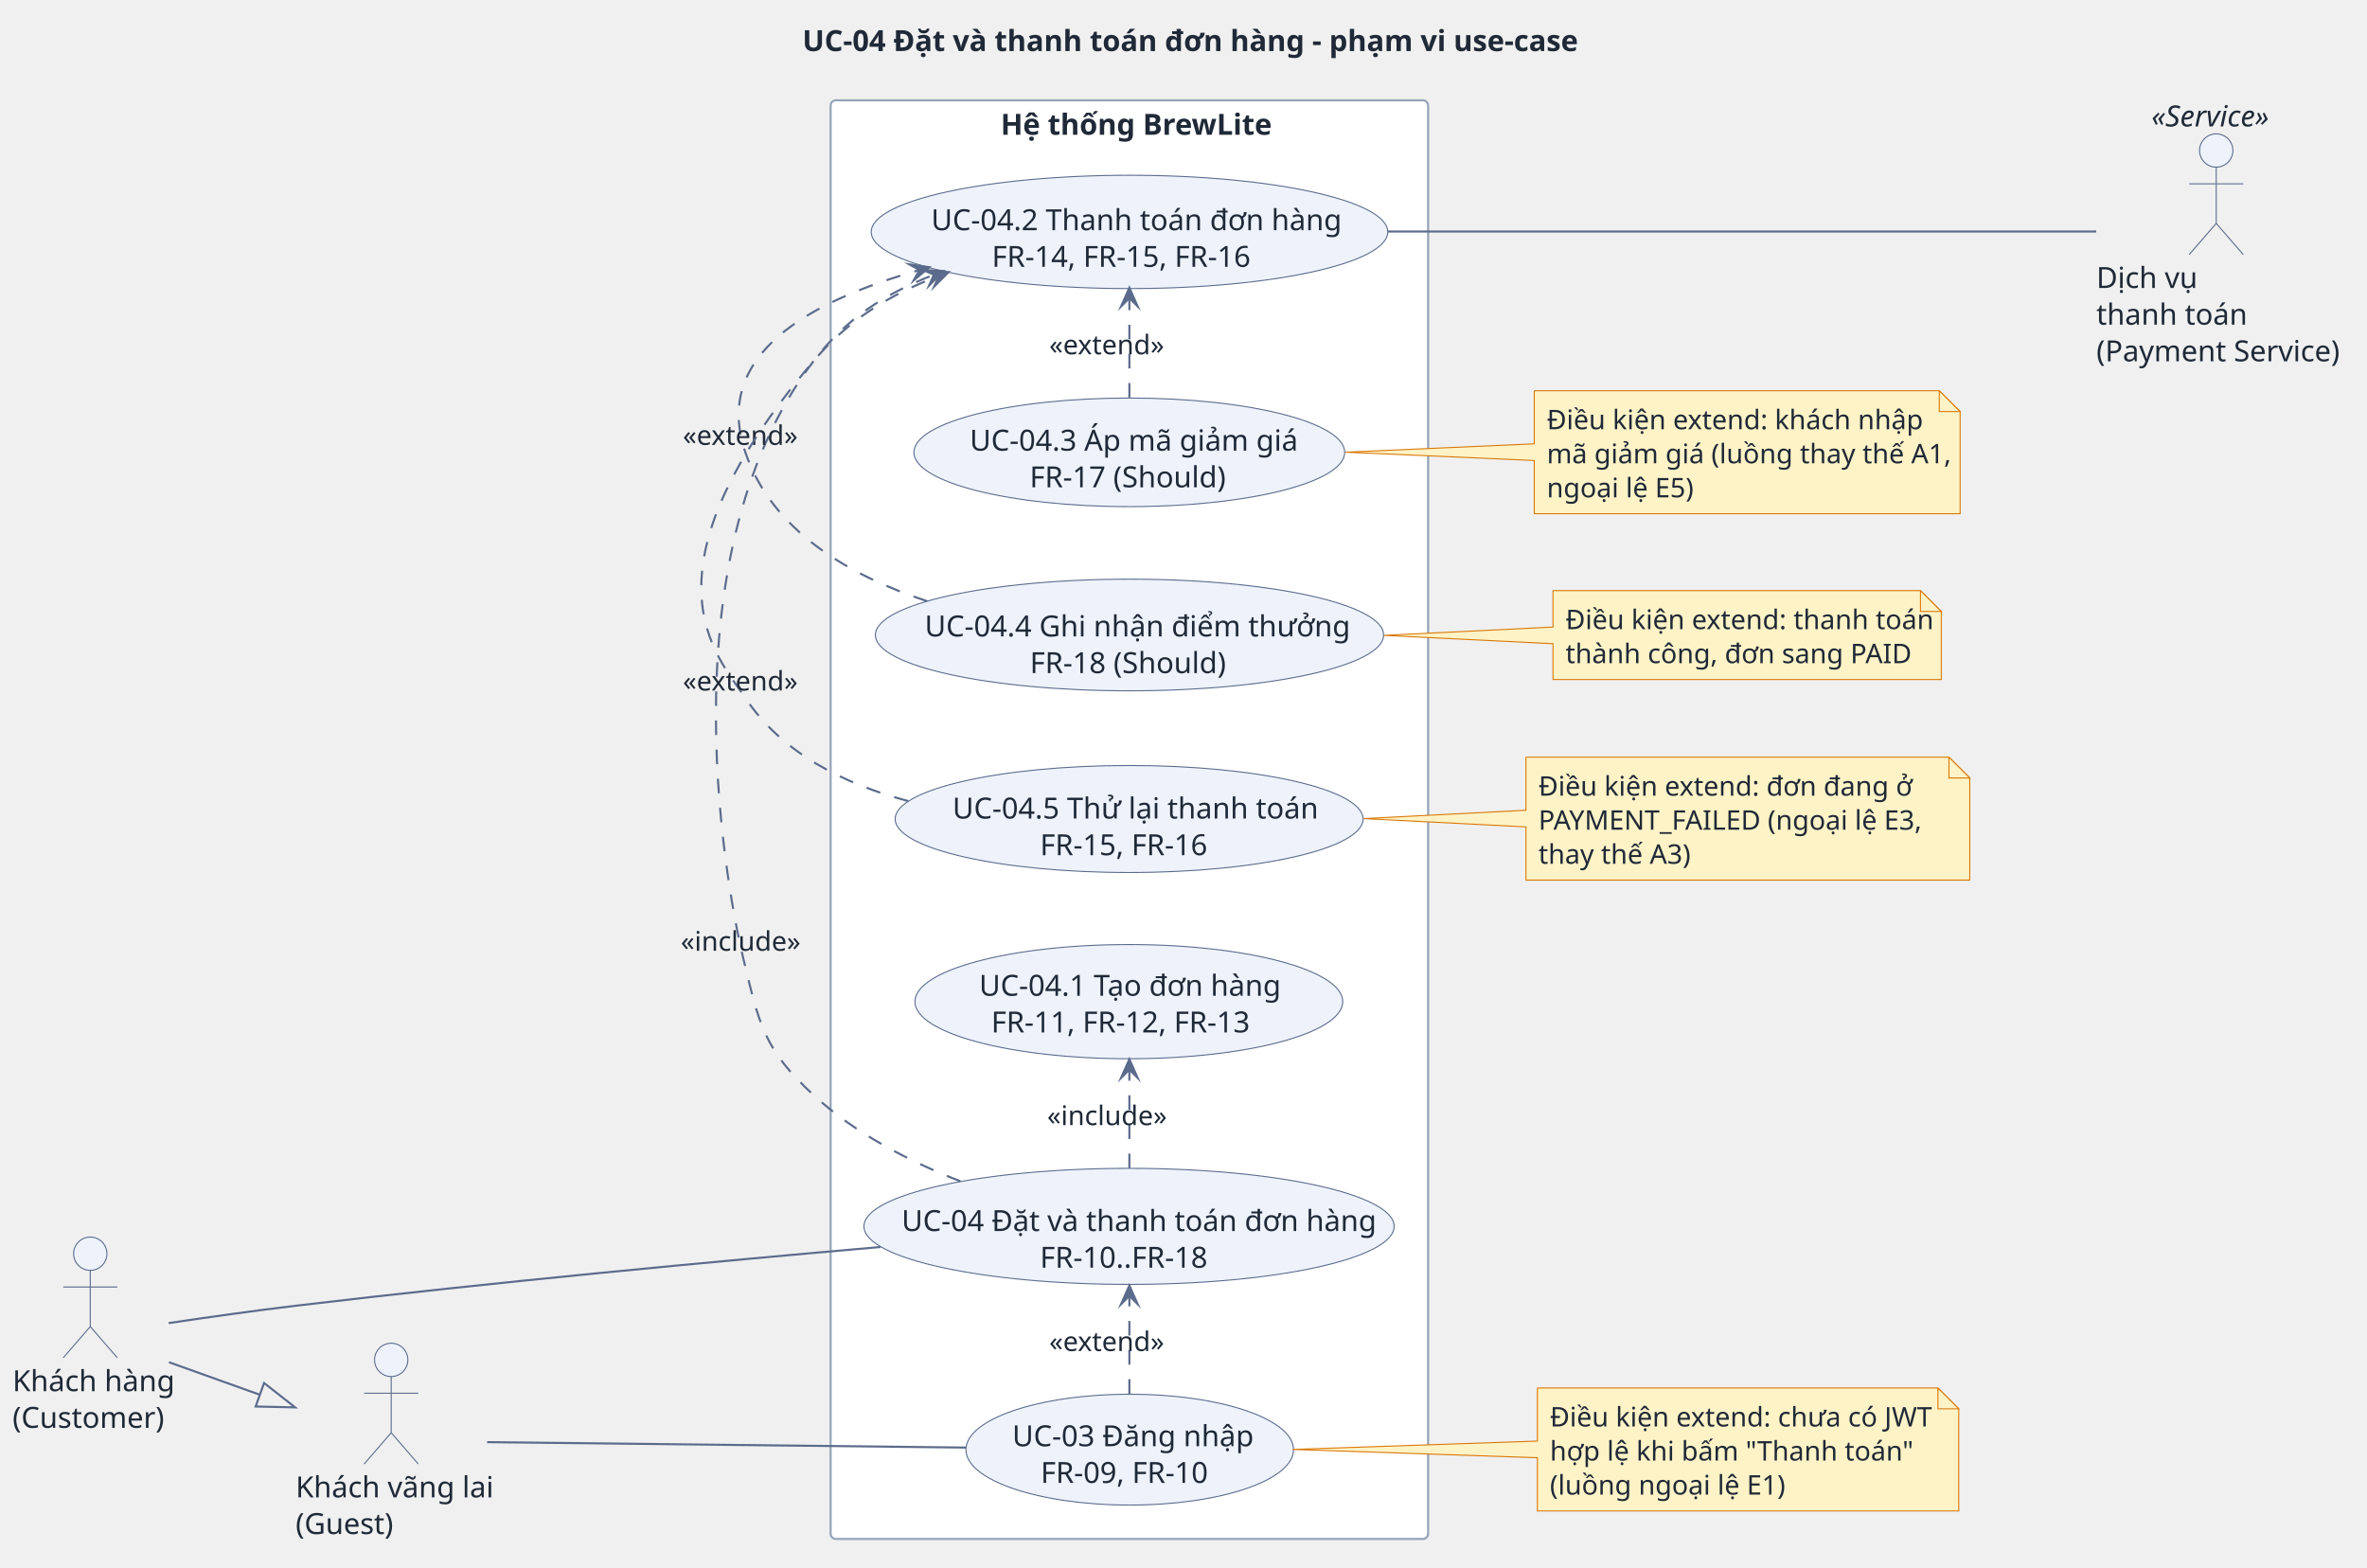
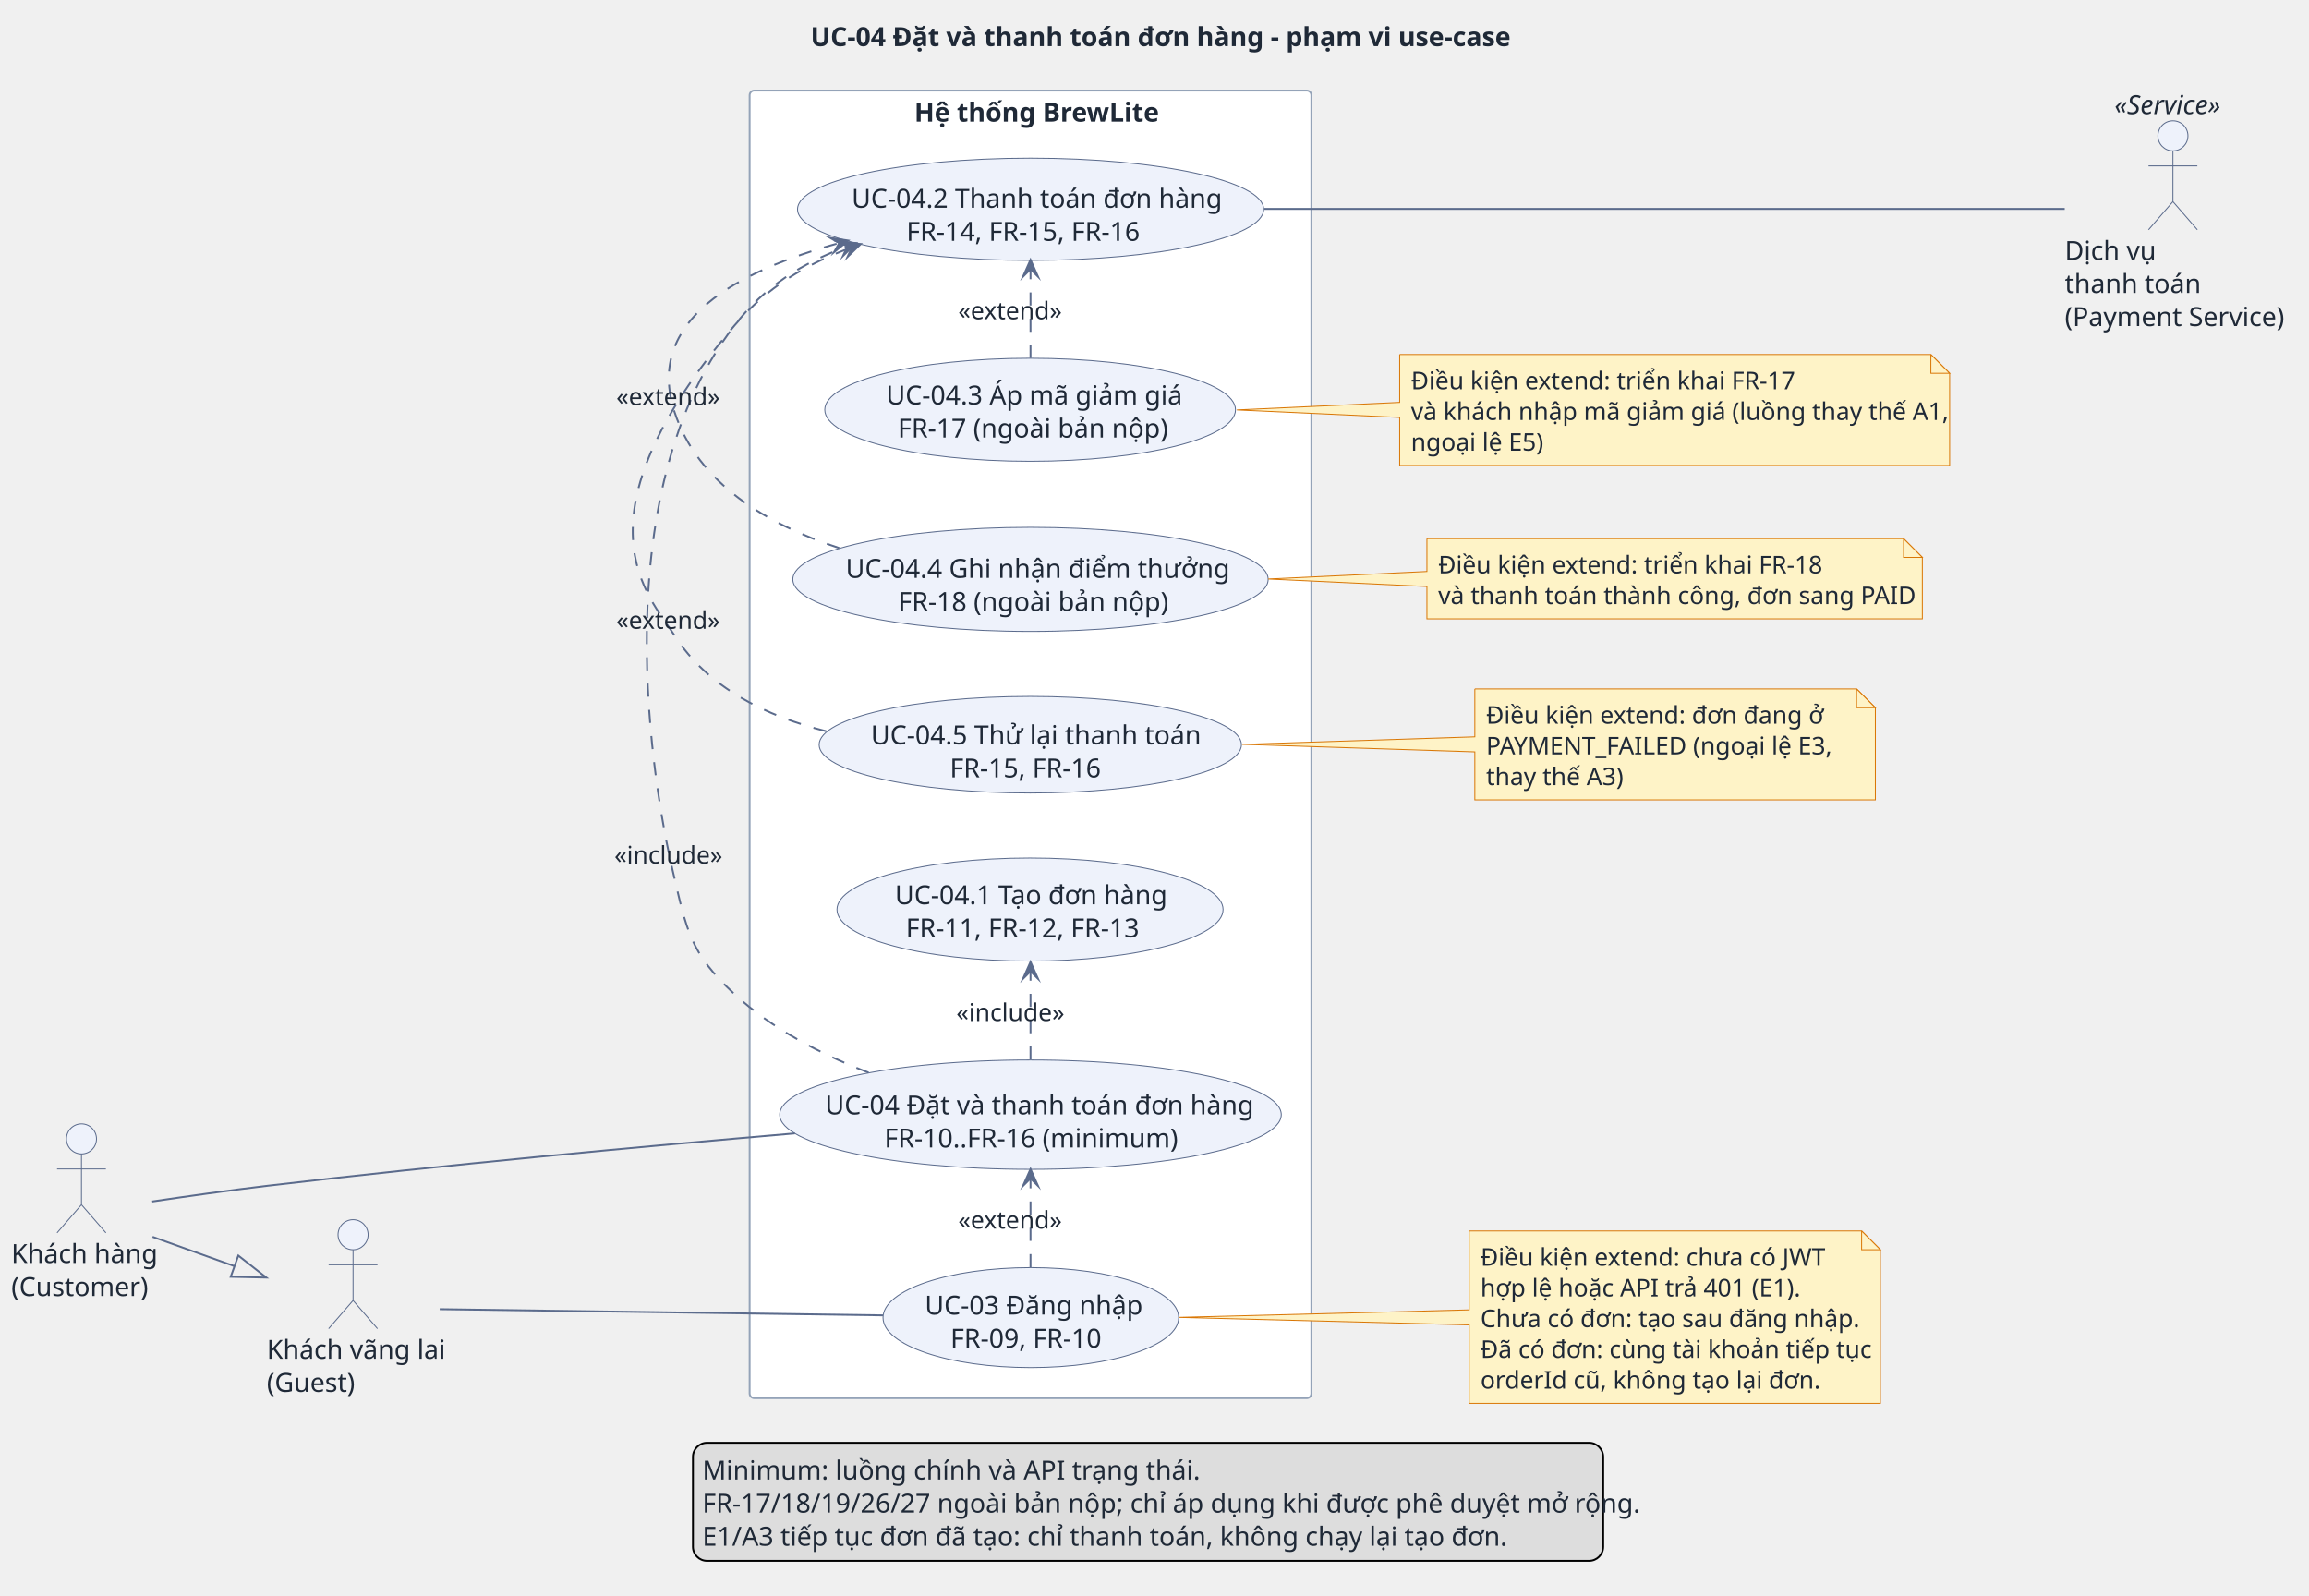
- <svg xmlns="http://www.w3.org/2000/svg" version="1.1" data-diagram-type="DESCRIPTION" style="width:1137px;height:753px;background:#FFFFFF;" width="1137px" height="753px" viewBox="0 0 1137 753" zoomAndPan="magnify" preserveAspectRatio="none" contentStyleType="text/css">
+ <svg xmlns="http://www.w3.org/2000/svg" version="1.1" data-diagram-type="DESCRIPTION" style="width:1229px;height:849px;background:#FFFFFF;" width="1229px" height="849px" viewBox="0 0 1229 849" zoomAndPan="magnify" preserveAspectRatio="none" contentStyleType="text/css">
  <defs />
  <g font-family="sans-serif" lengthAdjust="spacing">
    <g class="title" data-source-line="17">
-       <text x="385.451" y="24.533" fill="#1F2937" font-size="14" textLength="359.242" font-weight="700">UC-04 Đặt và thanh toán đơn hàng - phạm vi use-case</text>
+       <text x="431.451" y="24.533" fill="#1F2937" font-size="14" textLength="359.242" font-weight="700">UC-04 Đặt và thanh toán đơn hàng - phạm vi use-case</text>
    </g>
    <g class="cluster" data-qualified-name="H. th.ng BrewLite" id="ent0005" data-source-line="25">
-       <rect x="399" y="48.186" width="287" height="691" fill="#FFF" style="stroke:#94A3B8;stroke-width:1;" rx="2.5" ry="2.5" />
-       <text x="480.666" y="64.719" fill="#1F2937" font-size="14" textLength="123.669" font-weight="700">Hệ thống BrewLite</text>
+       <rect x="399" y="48.186" width="299" height="696" fill="#FFF" style="stroke:#94A3B8;stroke-width:1;" rx="2.5" ry="2.5" />
+       <text x="486.666" y="64.719" fill="#1F2937" font-size="14" textLength="123.669" font-weight="700">Hệ thống BrewLite</text>
    </g>
    <g class="entity" data-qualified-name="H. th.ng BrewLite.UC04" id="ent0006" data-source-line="26">
-       <ellipse cx="542.346" cy="589.055" rx="127.346" ry="27.869" fill="#EEF2FB" style="stroke:#5B6B8C;stroke-width:0.5;" />
-       <text x="433.073" y="591.296" fill="#1F2937" font-size="14" textLength="218.545">UC-04 Đặt và thanh toán đơn hàng</text>
-       <text x="499.559" y="608.905" fill="#1F2937" font-size="14" textLength="85.572">FR-10..FR-18</text>
+       <ellipse cx="548.489" cy="593.283" rx="133.489" ry="29.098" fill="#EEF2FB" style="stroke:#5B6B8C;stroke-width:0.5;" />
+       <text x="439.216" y="593.128" fill="#1F2937" font-size="14" textLength="218.545">UC-04 Đặt và thanh toán đơn hàng</text>
+       <text x="470.706" y="610.738" fill="#1F2937" font-size="14" textLength="155.565">FR-10..FR-16 (minimum)</text>
    </g>
    <g class="entity" data-qualified-name="H. th.ng BrewLite.UC041" id="ent0007" data-source-line="27">
-       <ellipse cx="542.253" cy="481.113" rx="102.753" ry="27.427" fill="#EEF2FB" style="stroke:#5B6B8C;stroke-width:0.5;" />
-       <text x="470.342" y="478.293" fill="#1F2937" font-size="14" textLength="143.821">UC-04.1 Tạo đơn hàng</text>
-       <text x="476.129" y="495.902" fill="#1F2937" font-size="14" textLength="132.248">FR-11, FR-12, FR-13</text>
+       <ellipse cx="548.253" cy="484.113" rx="102.753" ry="27.427" fill="#EEF2FB" style="stroke:#5B6B8C;stroke-width:0.5;" />
+       <text x="476.342" y="481.293" fill="#1F2937" font-size="14" textLength="143.821">UC-04.1 Tạo đơn hàng</text>
+       <text x="482.129" y="498.902" fill="#1F2937" font-size="14" textLength="132.248">FR-11, FR-12, FR-13</text>
    </g>
    <g class="entity" data-qualified-name="H. th.ng BrewLite.UC042" id="ent0008" data-source-line="28">
-       <ellipse cx="542.556" cy="111.397" rx="124.056" ry="27.211" fill="#EEF2FB" style="stroke:#5B6B8C;stroke-width:0.5;" />
-       <text x="447.29" y="110.568" fill="#1F2937" font-size="14" textLength="190.531">UC-04.2 Thanh toán đơn hàng</text>
-       <text x="476.432" y="128.177" fill="#1F2937" font-size="14" textLength="132.248">FR-14, FR-15, FR-16</text>
+       <ellipse cx="548.556" cy="111.397" rx="124.056" ry="27.211" fill="#EEF2FB" style="stroke:#5B6B8C;stroke-width:0.5;" />
+       <text x="453.29" y="110.568" fill="#1F2937" font-size="14" textLength="190.531">UC-04.2 Thanh toán đơn hàng</text>
+       <text x="482.432" y="128.177" fill="#1F2937" font-size="14" textLength="132.248">FR-14, FR-15, FR-16</text>
    </g>
    <g class="entity" data-qualified-name="H. th.ng BrewLite.UC043" id="ent0009" data-source-line="29">
-       <ellipse cx="542.465" cy="217.268" rx="103.465" ry="26.082" fill="#EEF2FB" style="stroke:#5B6B8C;stroke-width:0.5;" />
-       <text x="465.82" y="216.454" fill="#1F2937" font-size="14" textLength="153.289">UC-04.3 Áp mã giảm giá</text>
-       <text x="494.613" y="234.063" fill="#1F2937" font-size="14" textLength="95.703">FR-17 (Should)</text>
+       <ellipse cx="548.305" cy="218.109" rx="109.305" ry="27.424" fill="#EEF2FB" style="stroke:#5B6B8C;stroke-width:0.5;" />
+       <text x="471.66" y="215.294" fill="#1F2937" font-size="14" textLength="153.289">UC-04.3 Áp mã giảm giá</text>
+       <text x="477.874" y="232.904" fill="#1F2937" font-size="14" textLength="140.861">FR-17 (ngoài bản nộp)</text>
    </g>
    <g class="entity" data-qualified-name="H. th.ng BrewLite.UC044" id="ent0010" data-source-line="30">
-       <ellipse cx="542.567" cy="304.999" rx="122.067" ry="26.813" fill="#EEF2FB" style="stroke:#5B6B8C;stroke-width:0.5;" />
-       <text x="444.184" y="305.695" fill="#1F2937" font-size="14" textLength="196.766">UC-04.4 Ghi nhận điểm thưởng</text>
-       <text x="494.715" y="323.305" fill="#1F2937" font-size="14" textLength="95.703">FR-18 (Should)</text>
+       <ellipse cx="548.497" cy="308.385" rx="126.497" ry="27.699" fill="#EEF2FB" style="stroke:#5B6B8C;stroke-width:0.5;" />
+       <text x="450.115" y="307.565" fill="#1F2937" font-size="14" textLength="196.766">UC-04.4 Ghi nhận điểm thưởng</text>
+       <text x="478.067" y="325.174" fill="#1F2937" font-size="14" textLength="140.861">FR-18 (ngoài bản nộp)</text>
    </g>
    <g class="entity" data-qualified-name="H. th.ng BrewLite.UC045" id="ent0011" data-source-line="31">
-       <ellipse cx="542.377" cy="393.387" rx="112.377" ry="25.701" fill="#EEF2FB" style="stroke:#5B6B8C;stroke-width:0.5;" />
-       <text x="457.533" y="393.169" fill="#1F2937" font-size="14" textLength="169.688">UC-04.5 Thử lại thanh toán</text>
-       <text x="499.591" y="410.779" fill="#1F2937" font-size="14" textLength="85.572">FR-15, FR-16</text>
+       <ellipse cx="548.377" cy="396.387" rx="112.377" ry="25.701" fill="#EEF2FB" style="stroke:#5B6B8C;stroke-width:0.5;" />
+       <text x="463.533" y="396.169" fill="#1F2937" font-size="14" textLength="169.688">UC-04.5 Thử lại thanh toán</text>
+       <text x="505.591" y="413.779" fill="#1F2937" font-size="14" textLength="85.572">FR-15, FR-16</text>
    </g>
    <g class="entity" data-qualified-name="H. th.ng BrewLite.UC03" id="ent0012" data-source-line="32">
-       <ellipse cx="542.675" cy="696.303" rx="78.675" ry="26.618" fill="#EEF2FB" style="stroke:#5B6B8C;stroke-width:0.5;" />
-       <text x="486.251" y="694.674" fill="#1F2937" font-size="14" textLength="112.848">UC-03 Đăng nhập</text>
-       <text x="499.889" y="712.283" fill="#1F2937" font-size="14" textLength="85.572">FR-09, FR-10</text>
+       <ellipse cx="548.675" cy="701.303" rx="78.675" ry="26.618" fill="#EEF2FB" style="stroke:#5B6B8C;stroke-width:0.5;" />
+       <text x="492.251" y="699.674" fill="#1F2937" font-size="14" textLength="112.848">UC-03 Đăng nhập</text>
+       <text x="505.889" y="717.283" fill="#1F2937" font-size="14" textLength="85.572">FR-09, FR-10</text>
    </g>
    <g class="entity" data-qualified-name="Guest" id="ent0001" data-source-line="19">
-       <ellipse cx="187.92" cy="653.186" rx="8" ry="8" fill="#EEF2FB" style="stroke:#5B6B8C;stroke-width:0.5;" />
-       <path d="M187.92,661.186 L187.92,688.186 M174.92,669.186 L200.92,669.186 M187.92,688.186 L174.92,703.186 M187.92,688.186 L200.92,703.186" style="stroke:#5B6B8C;stroke-width:0.5;" fill="none" />
-       <text x="142" y="719.219" fill="#1F2937" font-size="14" textLength="91.841">Khách vãng lai</text>
-       <text x="142" y="736.828" fill="#1F2937" font-size="14" textLength="46.676">(Guest)</text>
+       <ellipse cx="187.92" cy="657.186" rx="8" ry="8" fill="#EEF2FB" style="stroke:#5B6B8C;stroke-width:0.5;" />
+       <path d="M187.92,665.186 L187.92,692.186 M174.92,673.186 L200.92,673.186 M187.92,692.186 L174.92,707.186 M187.92,692.186 L200.92,707.186" style="stroke:#5B6B8C;stroke-width:0.5;" fill="none" />
+       <text x="142" y="723.219" fill="#1F2937" font-size="14" textLength="91.841">Khách vãng lai</text>
+       <text x="142" y="740.828" fill="#1F2937" font-size="14" textLength="46.676">(Guest)</text>
    </g>
    <g class="entity" data-qualified-name="Customer" id="ent0002" data-source-line="20">
-       <ellipse cx="43.365" cy="602.186" rx="8" ry="8" fill="#EEF2FB" style="stroke:#5B6B8C;stroke-width:0.5;" />
-       <path d="M43.365,610.186 L43.365,637.186 M30.365,618.186 L56.365,618.186 M43.365,637.186 L30.365,652.186 M43.365,637.186 L56.365,652.186" style="stroke:#5B6B8C;stroke-width:0.5;" fill="none" />
-       <text x="6" y="668.219" fill="#1F2937" font-size="14" textLength="74.73">Khách hàng</text>
-       <text x="6" y="685.828" fill="#1F2937" font-size="14" textLength="70.007">(Customer)</text>
+       <ellipse cx="43.365" cy="606.186" rx="8" ry="8" fill="#EEF2FB" style="stroke:#5B6B8C;stroke-width:0.5;" />
+       <path d="M43.365,614.186 L43.365,641.186 M30.365,622.186 L56.365,622.186 M43.365,641.186 L30.365,656.186 M43.365,641.186 L56.365,656.186" style="stroke:#5B6B8C;stroke-width:0.5;" fill="none" />
+       <text x="6" y="672.219" fill="#1F2937" font-size="14" textLength="74.73">Khách hàng</text>
+       <text x="6" y="689.828" fill="#1F2937" font-size="14" textLength="70.007">(Customer)</text>
    </g>
    <g class="entity" data-qualified-name="Pay" id="ent0003" data-source-line="21">
-       <ellipse cx="1064.572" cy="72.295" rx="8" ry="8" fill="#EEF2FB" style="stroke:#5B6B8C;stroke-width:0.5;" />
-       <path d="M1064.572,80.295 L1064.572,107.295 M1051.572,88.295 L1077.572,88.295 M1064.572,107.295 L1051.572,122.295 M1064.572,107.295 L1077.572,122.295" style="stroke:#5B6B8C;stroke-width:0.5;" fill="none" />
-       <text x="1007" y="138.328" fill="#1F2937" font-size="14" textLength="46.683">Dịch vụ</text>
-       <text x="1007" y="155.938" fill="#1F2937" font-size="14" textLength="66.172">thanh toán</text>
-       <text x="1007" y="173.547" fill="#1F2937" font-size="14" textLength="115.145">(Payment Service)</text>
-       <text x="1033.445" y="60.719" fill="#1F2937" font-size="14" textLength="62.255" font-style="italic">«Service»</text>
+       <ellipse cx="1156.572" cy="72.295" rx="8" ry="8" fill="#EEF2FB" style="stroke:#5B6B8C;stroke-width:0.5;" />
+       <path d="M1156.572,80.295 L1156.572,107.295 M1143.572,88.295 L1169.572,88.295 M1156.572,107.295 L1143.572,122.295 M1156.572,107.295 L1169.572,122.295" style="stroke:#5B6B8C;stroke-width:0.5;" fill="none" />
+       <text x="1099" y="138.328" fill="#1F2937" font-size="14" textLength="46.683">Dịch vụ</text>
+       <text x="1099" y="155.938" fill="#1F2937" font-size="14" textLength="66.172">thanh toán</text>
+       <text x="1099" y="173.547" fill="#1F2937" font-size="14" textLength="115.145">(Payment Service)</text>
+       <text x="1125.445" y="60.719" fill="#1F2937" font-size="14" textLength="62.255" font-style="italic">«Service»</text>
    </g>
    <g class="entity" data-qualified-name="GMN22" id="ent0023" data-source-line="48">
-       <path d="M738.5,666.686 L738.5,692.186 L621.01,696.186 L738.5,700.186 L738.5,725.74 A0,0 0 0 0 738.5,725.74 L940.891,725.74 A0,0 0 0 0 940.891,725.74 L940.891,676.686 L930.891,666.686 L738.5,666.686 A0,0 0 0 0 738.5,666.686" style="stroke:#D97706;stroke-width:0.5;" fill="#FEF3C7" />
-       <path d="M930.891,666.686 L930.891,676.686 L940.891,676.686 L930.891,666.686" style="stroke:#D97706;stroke-width:0.5;" fill="#FEF3C7" />
-       <text x="744.5" y="685.181" fill="#1F2937" font-size="13" textLength="181.391">Điều kiện extend: chưa có JWT</text>
-       <text x="744.5" y="701.532" fill="#1F2937" font-size="13" textLength="164.461">hợp lệ khi bấm "Thanh toán"</text>
-       <text x="744.5" y="717.884" fill="#1F2937" font-size="13" textLength="109.129">(luồng ngoại lệ E1)</text>
+       <path d="M782,655.186 L782,697.186 L627.3,701.186 L782,705.186 L782,746.943 A0,0 0 0 0 782,746.943 L1000.869,746.943 A0,0 0 0 0 1000.869,746.943 L1000.869,665.186 L990.869,655.186 L782,655.186 A0,0 0 0 0 782,655.186" style="stroke:#D97706;stroke-width:0.5;" fill="#FEF3C7" />
+       <path d="M990.869,655.186 L990.869,665.186 L1000.869,665.186 L990.869,655.186" style="stroke:#D97706;stroke-width:0.5;" fill="#FEF3C7" />
+       <text x="788" y="673.681" fill="#1F2937" font-size="13" textLength="181.391">Điều kiện extend: chưa có JWT</text>
+       <text x="788" y="690.032" fill="#1F2937" font-size="13" textLength="168.949">hợp lệ hoặc API trả 401 (E1).</text>
+       <text x="788" y="706.384" fill="#1F2937" font-size="13" textLength="195.032">Chưa có đơn: tạo sau đăng nhập.</text>
+       <text x="788" y="722.735" fill="#1F2937" font-size="13" textLength="197.869">Đã có đơn: cùng tài khoản tiếp tục</text>
+       <text x="788" y="739.087" fill="#1F2937" font-size="13" textLength="169.686">orderId cũ, không tạo lại đơn.</text>
    </g>
-     <g class="entity" data-qualified-name="GMN25" id="ent0026" data-source-line="54">
-       <path d="M737,187.686 L737,213.186 L646.26,217.186 L737,221.186 L737,246.74 A0,0 0 0 0 737,246.74 L941.549,246.74 A0,0 0 0 0 941.549,246.74 L941.549,197.686 L931.549,187.686 L737,187.686 A0,0 0 0 0 737,187.686" style="stroke:#D97706;stroke-width:0.5;" fill="#FEF3C7" />
-       <path d="M931.549,187.686 L931.549,197.686 L941.549,197.686 L931.549,187.686" style="stroke:#D97706;stroke-width:0.5;" fill="#FEF3C7" />
-       <text x="743" y="206.181" fill="#1F2937" font-size="13" textLength="171.285">Điều kiện extend: khách nhập</text>
-       <text x="743" y="222.532" fill="#1F2937" font-size="13" textLength="183.549">mã giảm giá (luồng thay thế A1,</text>
-       <text x="743" y="238.884" fill="#1F2937" font-size="13" textLength="69.38">ngoại lệ E5)</text>
+     <g class="entity" data-qualified-name="GMN25" id="ent0026" data-source-line="56">
+       <path d="M745,188.686 L745,214.186 L658.33,218.186 L745,222.186 L745,247.74 A0,0 0 0 0 745,247.74 L1037.724,247.74 A0,0 0 0 0 1037.724,247.74 L1037.724,198.686 L1027.724,188.686 L745,188.686 A0,0 0 0 0 745,188.686" style="stroke:#D97706;stroke-width:0.5;" fill="#FEF3C7" />
+       <path d="M1027.724,188.686 L1027.724,198.686 L1037.724,198.686 L1027.724,188.686" style="stroke:#D97706;stroke-width:0.5;" fill="#FEF3C7" />
+       <text x="751" y="207.181" fill="#1F2937" font-size="13" textLength="196.542">Điều kiện extend: triển khai FR-17</text>
+       <text x="751" y="223.532" fill="#1F2937" font-size="13" textLength="271.724">và khách nhập mã giảm giá (luồng thay thế A1,</text>
+       <text x="751" y="239.884" fill="#1F2937" font-size="13" textLength="69.38">ngoại lệ E5)</text>
    </g>
-     <g class="entity" data-qualified-name="GMN28" id="ent0029" data-source-line="60">
-       <path d="M746,283.686 L746,301.186 L664.76,305.186 L746,309.186 L746,326.389 A0,0 0 0 0 746,326.389 L932.509,326.389 A0,0 0 0 0 932.509,326.389 L932.509,293.686 L922.509,283.686 L746,283.686 A0,0 0 0 0 746,283.686" style="stroke:#D97706;stroke-width:0.5;" fill="#FEF3C7" />
-       <path d="M922.509,283.686 L922.509,293.686 L932.509,293.686 L922.509,283.686" style="stroke:#D97706;stroke-width:0.5;" fill="#FEF3C7" />
-       <text x="752" y="302.181" fill="#1F2937" font-size="13" textLength="165.509">Điều kiện extend: thanh toán</text>
-       <text x="752" y="318.532" fill="#1F2937" font-size="13" textLength="160.297">thành công, đơn sang PAID</text>
+     <g class="entity" data-qualified-name="GMN28" id="ent0029" data-source-line="62">
+       <path d="M759.5,286.686 L759.5,304.186 L675.02,308.186 L759.5,312.186 L759.5,329.389 A0,0 0 0 0 759.5,329.389 L1023.196,329.389 A0,0 0 0 0 1023.196,329.389 L1023.196,296.686 L1013.196,286.686 L759.5,286.686 A0,0 0 0 0 759.5,286.686" style="stroke:#D97706;stroke-width:0.5;" fill="#FEF3C7" />
+       <path d="M1013.196,286.686 L1013.196,296.686 L1023.196,296.686 L1013.196,286.686" style="stroke:#D97706;stroke-width:0.5;" fill="#FEF3C7" />
+       <text x="765.5" y="305.181" fill="#1F2937" font-size="13" textLength="196.542">Điều kiện extend: triển khai FR-18</text>
+       <text x="765.5" y="321.532" fill="#1F2937" font-size="13" textLength="242.696">và thanh toán thành công, đơn sang PAID</text>
    </g>
-     <g class="entity" data-qualified-name="GMN31" id="ent0032" data-source-line="65">
-       <path d="M733,363.686 L733,389.186 L655.03,393.186 L733,397.186 L733,422.74 A0,0 0 0 0 733,422.74 L946.188,422.74 A0,0 0 0 0 946.188,422.74 L946.188,373.686 L936.188,363.686 L733,363.686 A0,0 0 0 0 733,363.686" style="stroke:#D97706;stroke-width:0.5;" fill="#FEF3C7" />
-       <path d="M936.188,363.686 L936.188,373.686 L946.188,373.686 L936.188,363.686" style="stroke:#D97706;stroke-width:0.5;" fill="#FEF3C7" />
-       <text x="739" y="382.181" fill="#1F2937" font-size="13" textLength="171.717">Điều kiện extend: đơn đang ở</text>
-       <text x="739" y="398.532" fill="#1F2937" font-size="13" textLength="192.188">PAYMENT_FAILED (ngoại lệ E3,</text>
-       <text x="739" y="414.884" fill="#1F2937" font-size="13" textLength="70.097">thay thế A3)</text>
+     <g class="entity" data-qualified-name="GMN31" id="ent0032" data-source-line="67">
+       <path d="M785,366.686 L785,392.186 L661.16,396.186 L785,400.186 L785,425.74 A0,0 0 0 0 785,425.74 L998.188,425.74 A0,0 0 0 0 998.188,425.74 L998.188,376.686 L988.188,366.686 L785,366.686 A0,0 0 0 0 785,366.686" style="stroke:#D97706;stroke-width:0.5;" fill="#FEF3C7" />
+       <path d="M988.188,366.686 L988.188,376.686 L998.188,376.686 L988.188,366.686" style="stroke:#D97706;stroke-width:0.5;" fill="#FEF3C7" />
+       <text x="791" y="385.181" fill="#1F2937" font-size="13" textLength="171.717">Điều kiện extend: đơn đang ở</text>
+       <text x="791" y="401.532" fill="#1F2937" font-size="13" textLength="192.188">PAYMENT_FAILED (ngoại lệ E3,</text>
+       <text x="791" y="417.884" fill="#1F2937" font-size="13" textLength="70.097">thay thế A3)</text>
    </g>
    <g class="link" data-entity-1="ent0002" data-entity-2="ent0001" id="lnk4" data-source-line="23" data-link-type="extension">
-       <path d="M81.2,654.316 C99.67,660.926 105.282,662.943 124.822,669.933" style="stroke:#5B6B8C;stroke-width:1;" fill="none" id="Customer-to-Guest" />
-       <polygon points="141.77,675.996,126.843,664.283,122.801,675.582,141.77,675.996" fill="none" style="stroke:#5B6B8C;stroke-width:1;stroke-linejoin:miter;stroke-miterlimit:10;" />
+       <path d="M81.2,658.316 C99.67,664.926 105.282,666.943 124.822,673.933" style="stroke:#5B6B8C;stroke-width:1;" fill="none" id="Customer-to-Guest" />
+       <polygon points="141.77,679.996,126.843,668.283,122.801,679.582,141.77,679.996" fill="none" style="stroke:#5B6B8C;stroke-width:1;stroke-linejoin:miter;stroke-miterlimit:10;" />
    </g>
    <g class="link" data-entity-1="ent0002" data-entity-2="ent0006" id="lnk13" data-source-line="35" data-link-type="association">
-       <path d="M81.02,635.516 C99.3,632.786 121.79,629.596 142,627.186 C236.26,615.946 343.35,605.906 422.91,598.966" style="stroke:#5B6B8C;stroke-width:1;" fill="none" id="Customer-UC04" />
+       <path d="M81.02,639.506 C99.3,636.776 121.79,633.586 142,631.186 C236.09,620.026 342.78,610.136 423.1,603.246" style="stroke:#5B6B8C;stroke-width:1;" fill="none" id="Customer-UC04" />
    </g>
    <g class="link" data-entity-1="ent0001" data-entity-2="ent0012" id="lnk14" data-source-line="36" data-link-type="association">
-       <path d="M234,692.696 C291.91,693.356 393.43,694.506 463.9,695.306" style="stroke:#5B6B8C;stroke-width:1;" fill="none" id="Guest-UC03" />
+       <path d="M234.04,696.816 C293.19,697.636 397.94,699.096 469.96,700.106" style="stroke:#5B6B8C;stroke-width:1;" fill="none" id="Guest-UC03" />
    </g>
    <g class="link" data-entity-1="ent0006" data-entity-2="ent0007" id="lnk15" data-source-line="38" data-link-type="dependency">
-       <path d="M542.5,561.096 C542.5,544.966 542.5,529.806 542.5,513.766" style="stroke:#5B6B8C;stroke-width:1;stroke-dasharray:7,7;" fill="none" id="UC04-to-UC041" />
-       <polygon points="542.5,508.766,538.5,517.766,542.5,513.766,546.5,517.766,542.5,508.766" fill="#5B6B8C" style="stroke:#5B6B8C;stroke-width:1;stroke-linejoin:miter;stroke-miterlimit:10;" />
-       <text x="503" y="540.431" fill="#1F2937" font-size="13" textLength="55.656">«include»</text>
+       <path d="M548.5,563.976 C548.5,547.836 548.5,532.886 548.5,516.976" style="stroke:#5B6B8C;stroke-width:1;stroke-dasharray:7,7;" fill="none" id="UC04-to-UC041" />
+       <polygon points="548.5,511.976,544.5,520.976,548.5,516.976,552.5,520.976,548.5,511.976" fill="#5B6B8C" style="stroke:#5B6B8C;stroke-width:1;stroke-linejoin:miter;stroke-miterlimit:10;" />
+       <text x="509" y="543.431" fill="#1F2937" font-size="13" textLength="55.656">«include»</text>
    </g>
    <g class="link" data-entity-1="ent0006" data-entity-2="ent0008" id="lnk16" data-source-line="39" data-link-type="dependency">
-       <path d="M461.33,567.386 C436.62,557.786 410.8,544.426 391,526.186 C366.74,503.826 364.77,492.256 357,460.186 C351.28,436.596 316.45,270.436 391,173.186 C406.47,152.996 424.992,141.164 448.582,131.954" style="stroke:#5B6B8C;stroke-width:1;stroke-dasharray:7,7;" fill="none" id="UC04-to-UC042" />
-       <polygon points="453.24,130.136,443.402,129.683,448.582,131.954,446.311,137.135,453.24,130.136" fill="#5B6B8C" style="stroke:#5B6B8C;stroke-width:1;stroke-linejoin:miter;stroke-miterlimit:10;" />
-       <text x="327" y="456.681" fill="#1F2937" font-size="13" textLength="55.656">«include»</text>
+       <path d="M462.35,570.906 C437.16,561.226 411.04,547.726 391,529.186 C366.93,506.916 365.53,495.106 358,463.186 C352.34,439.196 316.04,270.126 391,173.186 C407.09,152.376 426.498,140.301 451.028,131.101" style="stroke:#5B6B8C;stroke-width:1;stroke-dasharray:7,7;" fill="none" id="UC04-to-UC042" />
+       <polygon points="455.71,129.346,445.879,128.761,451.028,131.101,448.688,136.251,455.71,129.346" fill="#5B6B8C" style="stroke:#5B6B8C;stroke-width:1;stroke-linejoin:miter;stroke-miterlimit:10;" />
+       <text x="327" y="459.681" fill="#1F2937" font-size="13" textLength="55.656">«include»</text>
    </g>
    <g class="link" data-entity-1="ent0009" data-entity-2="ent0008" id="lnk17" data-source-line="40" data-link-type="dependency">
-       <path d="M542.5,190.986 C542.5,174.926 542.5,159.406 542.5,143.196" style="stroke:#5B6B8C;stroke-width:1;stroke-dasharray:7,7;" fill="none" id="UC043-to-UC042" />
-       <polygon points="542.5,138.196,538.5,147.196,542.5,143.196,546.5,147.196,542.5,138.196" fill="#5B6B8C" style="stroke:#5B6B8C;stroke-width:1;stroke-linejoin:miter;stroke-miterlimit:10;" />
-       <text x="504" y="170.181" fill="#1F2937" font-size="13" textLength="53.492">«extend»</text>
+       <path d="M548.5,190.626 C548.5,174.536 548.5,159.296 548.5,143.276" style="stroke:#5B6B8C;stroke-width:1;stroke-dasharray:7,7;" fill="none" id="UC043-to-UC042" />
+       <polygon points="548.5,138.276,544.5,147.276,548.5,143.276,552.5,147.276,548.5,138.276" fill="#5B6B8C" style="stroke:#5B6B8C;stroke-width:1;stroke-linejoin:miter;stroke-miterlimit:10;" />
+       <text x="510" y="169.931" fill="#1F2937" font-size="13" textLength="53.492">«extend»</text>
    </g>
    <g class="link" data-entity-1="ent0010" data-entity-2="ent0008" id="lnk18" data-source-line="41" data-link-type="dependency">
-       <path d="M445.42,288.786 C407.85,276.466 370.81,254.906 358,217.186 C342.03,170.136 388.959,144.626 441.669,129.716" style="stroke:#5B6B8C;stroke-width:1;stroke-dasharray:7,7;" fill="none" id="UC044-to-UC042" />
-       <polygon points="446.48,128.356,436.731,126.956,441.669,129.716,438.909,134.654,446.48,128.356" fill="#5B6B8C" style="stroke:#5B6B8C;stroke-width:1;stroke-linejoin:miter;stroke-miterlimit:10;" />
-       <text x="328" y="213.681" fill="#1F2937" font-size="13" textLength="53.492">«extend»</text>
+       <path d="M446.73,291.716 C408.59,279.286 371.45,257.466 359,219.186 C343.13,170.386 392.33,144.324 446.7,129.344" style="stroke:#5B6B8C;stroke-width:1;stroke-dasharray:7,7;" fill="none" id="UC044-to-UC042" />
+       <polygon points="451.52,128.016,441.781,126.55,446.7,129.344,443.906,134.262,451.52,128.016" fill="#5B6B8C" style="stroke:#5B6B8C;stroke-width:1;stroke-linejoin:miter;stroke-miterlimit:10;" />
+       <text x="328" y="215.681" fill="#1F2937" font-size="13" textLength="53.492">«extend»</text>
    </g>
    <g class="link" data-entity-1="ent0011" data-entity-2="ent0008" id="lnk19" data-source-line="42" data-link-type="dependency">
-       <path d="M436.26,384.776 C405.56,376.626 375.61,361.786 358,335.186 C344.63,314.996 304.17,275.476 391,173.186 C407.74,153.466 427.056,141.736 451.016,132.486" style="stroke:#5B6B8C;stroke-width:1;stroke-dasharray:7,7;" fill="none" id="UC045-to-UC042" />
-       <polygon points="455.68,130.686,445.843,130.195,451.016,132.486,448.725,137.658,455.68,130.686" fill="#5B6B8C" style="stroke:#5B6B8C;stroke-width:1;stroke-linejoin:miter;stroke-miterlimit:10;" />
-       <text x="328" y="331.681" fill="#1F2937" font-size="13" textLength="53.492">«extend»</text>
+       <path d="M439.72,389.206 C407.8,381.186 376.72,366.056 359,338.186 C345.77,317.376 302.62,277.046 391,173.186 C408.33,152.816 428.551,140.831 453.461,131.611" style="stroke:#5B6B8C;stroke-width:1;stroke-dasharray:7,7;" fill="none" id="UC045-to-UC042" />
+       <polygon points="458.15,129.876,448.321,129.248,453.461,131.611,451.098,136.751,458.15,129.876" fill="#5B6B8C" style="stroke:#5B6B8C;stroke-width:1;stroke-linejoin:miter;stroke-miterlimit:10;" />
+       <text x="328" y="334.681" fill="#1F2937" font-size="13" textLength="53.492">«extend»</text>
    </g>
    <g class="link" data-entity-1="ent0012" data-entity-2="ent0006" id="lnk20" data-source-line="43" data-link-type="dependency">
-       <path d="M542.5,669.466 C542.5,653.616 542.5,638.546 542.5,622.436" style="stroke:#5B6B8C;stroke-width:1;stroke-dasharray:7,7;" fill="none" id="UC03-to-UC04" />
-       <polygon points="542.5,617.436,538.5,626.436,542.5,622.436,546.5,626.436,542.5,617.436" fill="#5B6B8C" style="stroke:#5B6B8C;stroke-width:1;stroke-linejoin:miter;stroke-miterlimit:10;" />
-       <text x="504" y="648.931" fill="#1F2937" font-size="13" textLength="53.492">«extend»</text>
+       <path d="M548.5,674.486 C548.5,658.626 548.5,643.486 548.5,627.226" style="stroke:#5B6B8C;stroke-width:1;stroke-dasharray:7,7;" fill="none" id="UC03-to-UC04" />
+       <polygon points="548.5,622.226,544.5,631.226,548.5,627.226,552.5,631.226,548.5,622.226" fill="#5B6B8C" style="stroke:#5B6B8C;stroke-width:1;stroke-linejoin:miter;stroke-miterlimit:10;" />
+       <text x="510" y="653.931" fill="#1F2937" font-size="13" textLength="53.492">«extend»</text>
    </g>
    <g class="link" data-entity-1="ent0008" data-entity-2="ent0003" id="lnk21" data-source-line="45" data-link-type="association">
-       <path d="M666.73,111.186 C774.4,111.186 925.82,111.186 1006.93,111.186" style="stroke:#5B6B8C;stroke-width:1;" fill="none" id="UC042-Pay" />
+       <path d="M672.86,111.186 C802.98,111.186 1002.28,111.186 1098.97,111.186" style="stroke:#5B6B8C;stroke-width:1;" fill="none" id="UC042-Pay" />
+     </g>
+     <g class="legend" data-source-line="72">
+       <rect x="368.828" y="767.943" width="484.489" height="62.828" fill="#DDD" style="stroke:#000;stroke-width:1;" rx="7.5" ry="7.5" />
+       <text x="373.828" y="787.477" fill="#1F2937" font-size="14" textLength="248.233">Minimum: luồng chính và API trạng thái.</text>
+       <text x="373.828" y="805.086" fill="#1F2937" font-size="14" textLength="474.489">FR-17/18/19/26/27 ngoài bản nộp; chỉ áp dụng khi được phê duyệt mở rộng.</text>
+       <text x="373.828" y="822.695" fill="#1F2937" font-size="14" textLength="407.524">E1/A3 tiếp tục đơn đã tạo: chỉ thanh toán, không chạy lại tạo đơn.</text>
    </g>
  </g>
</svg>
